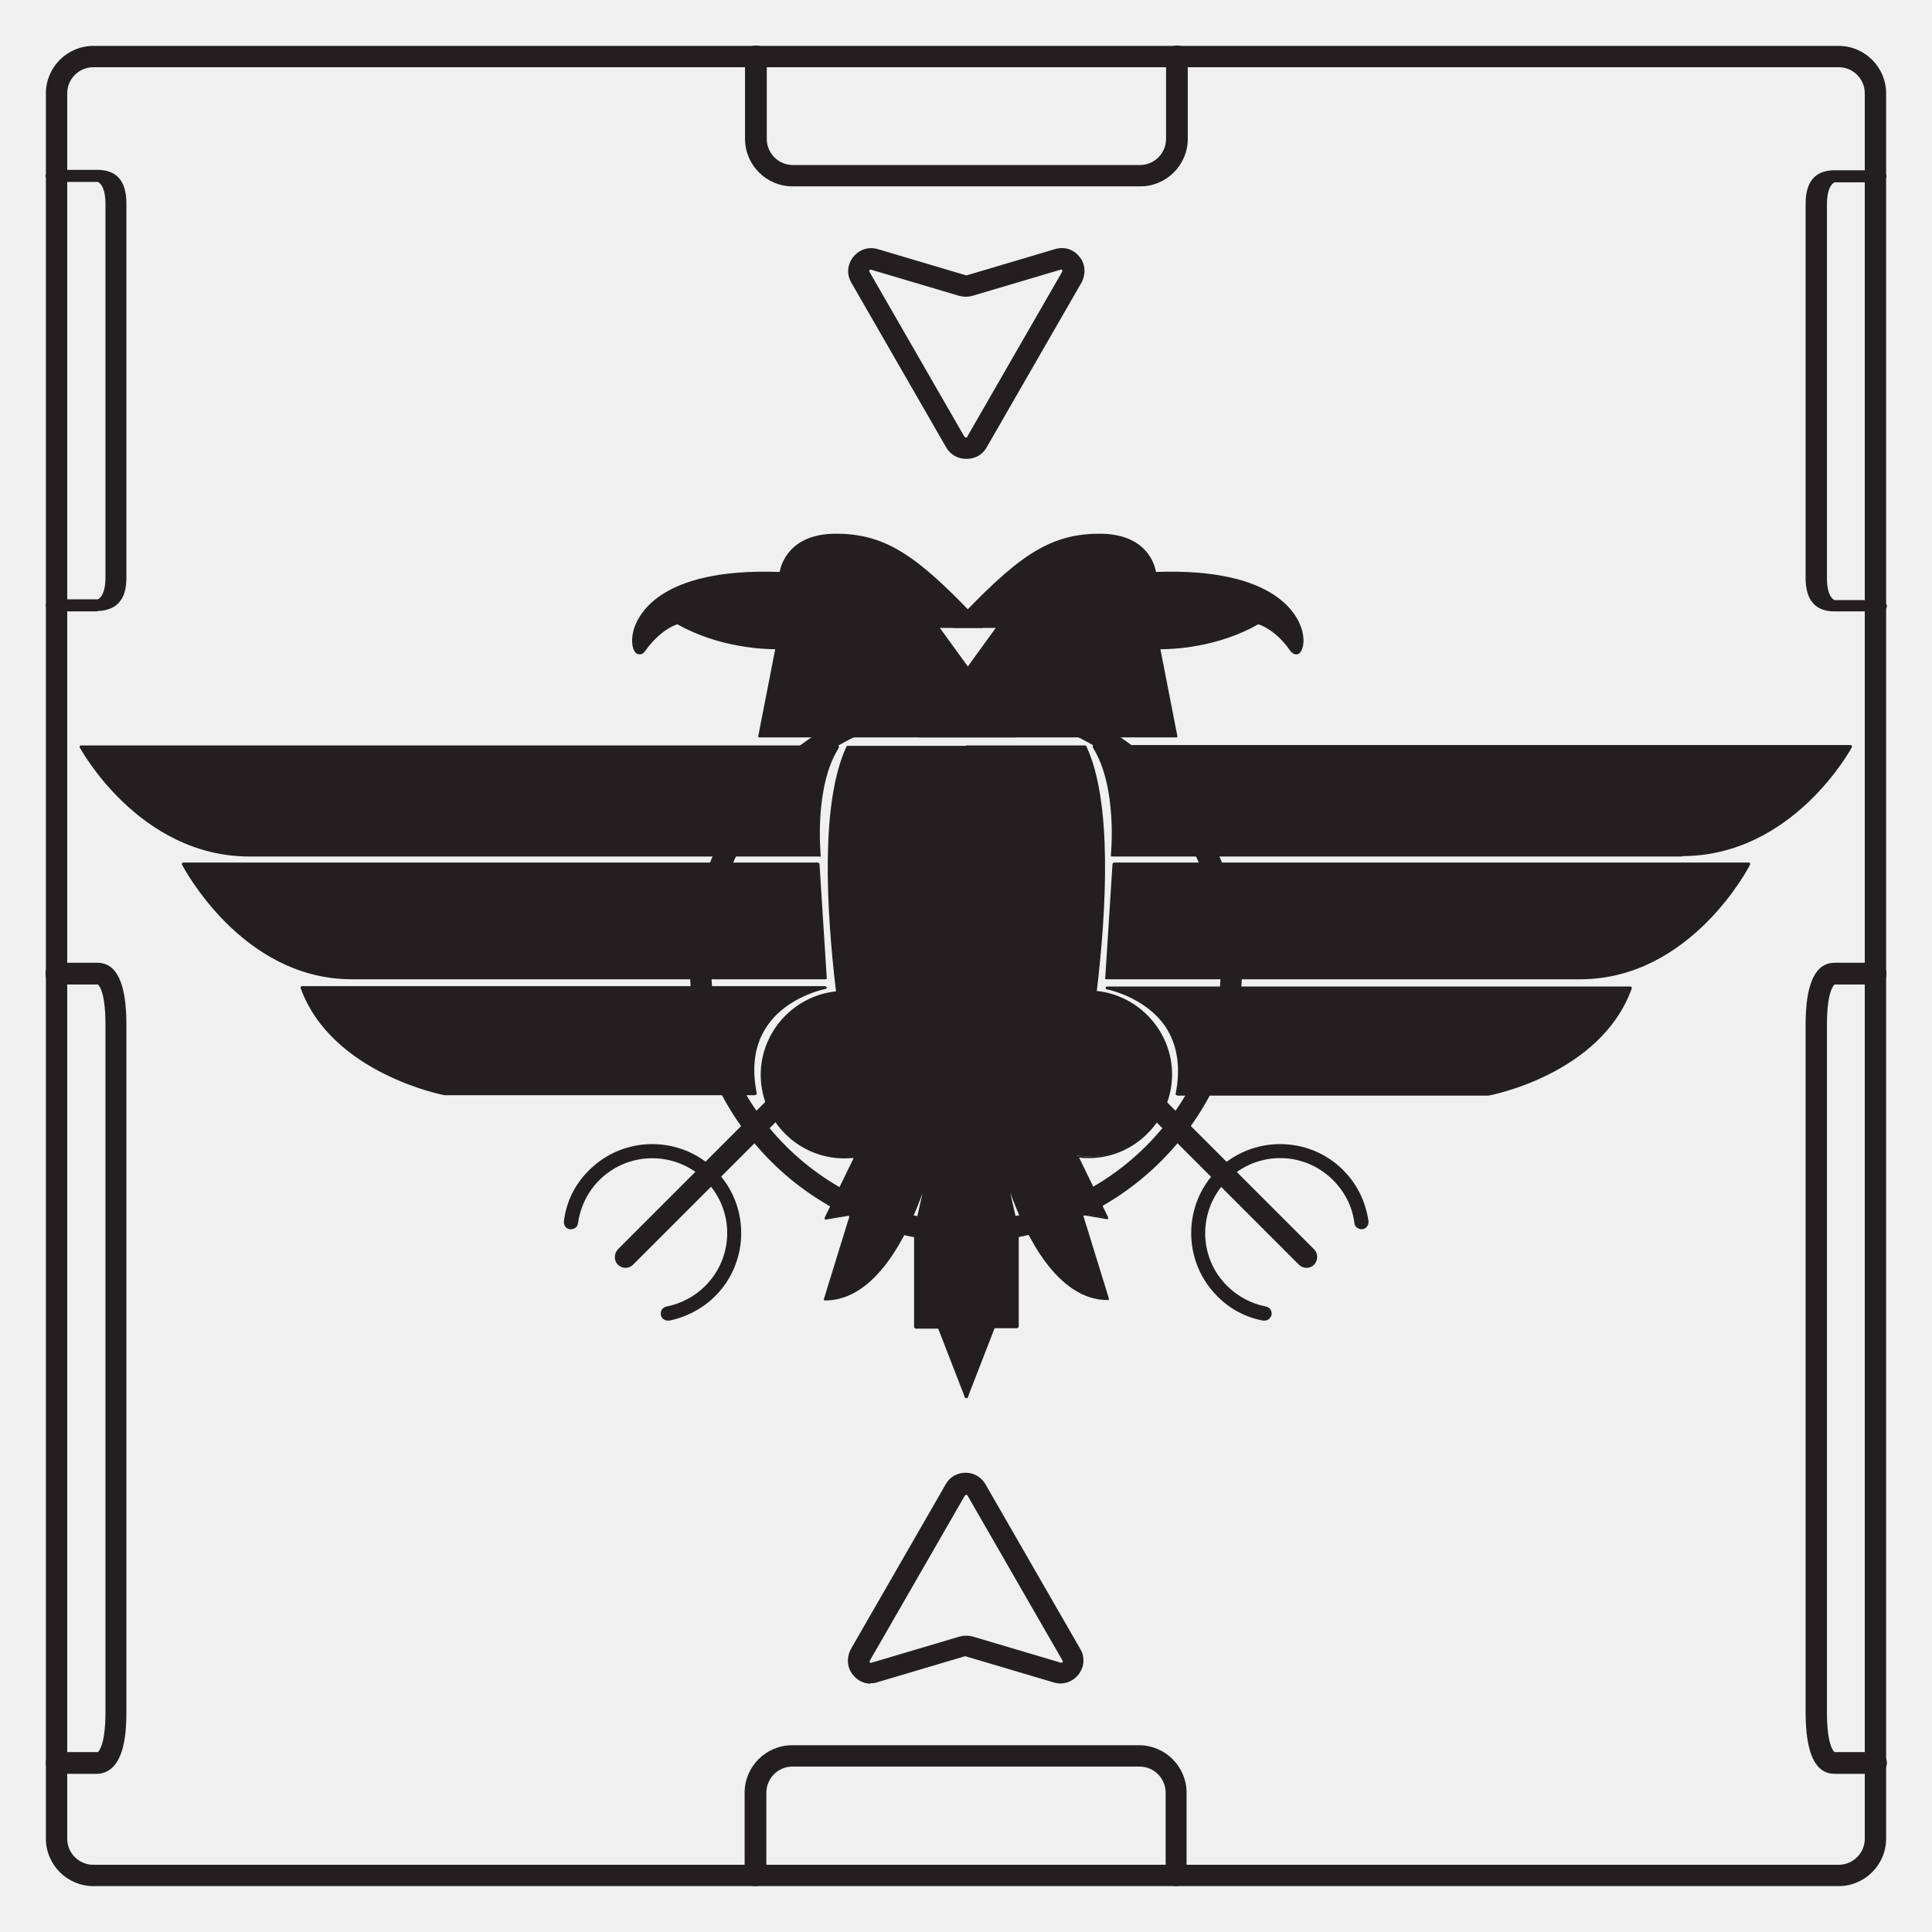
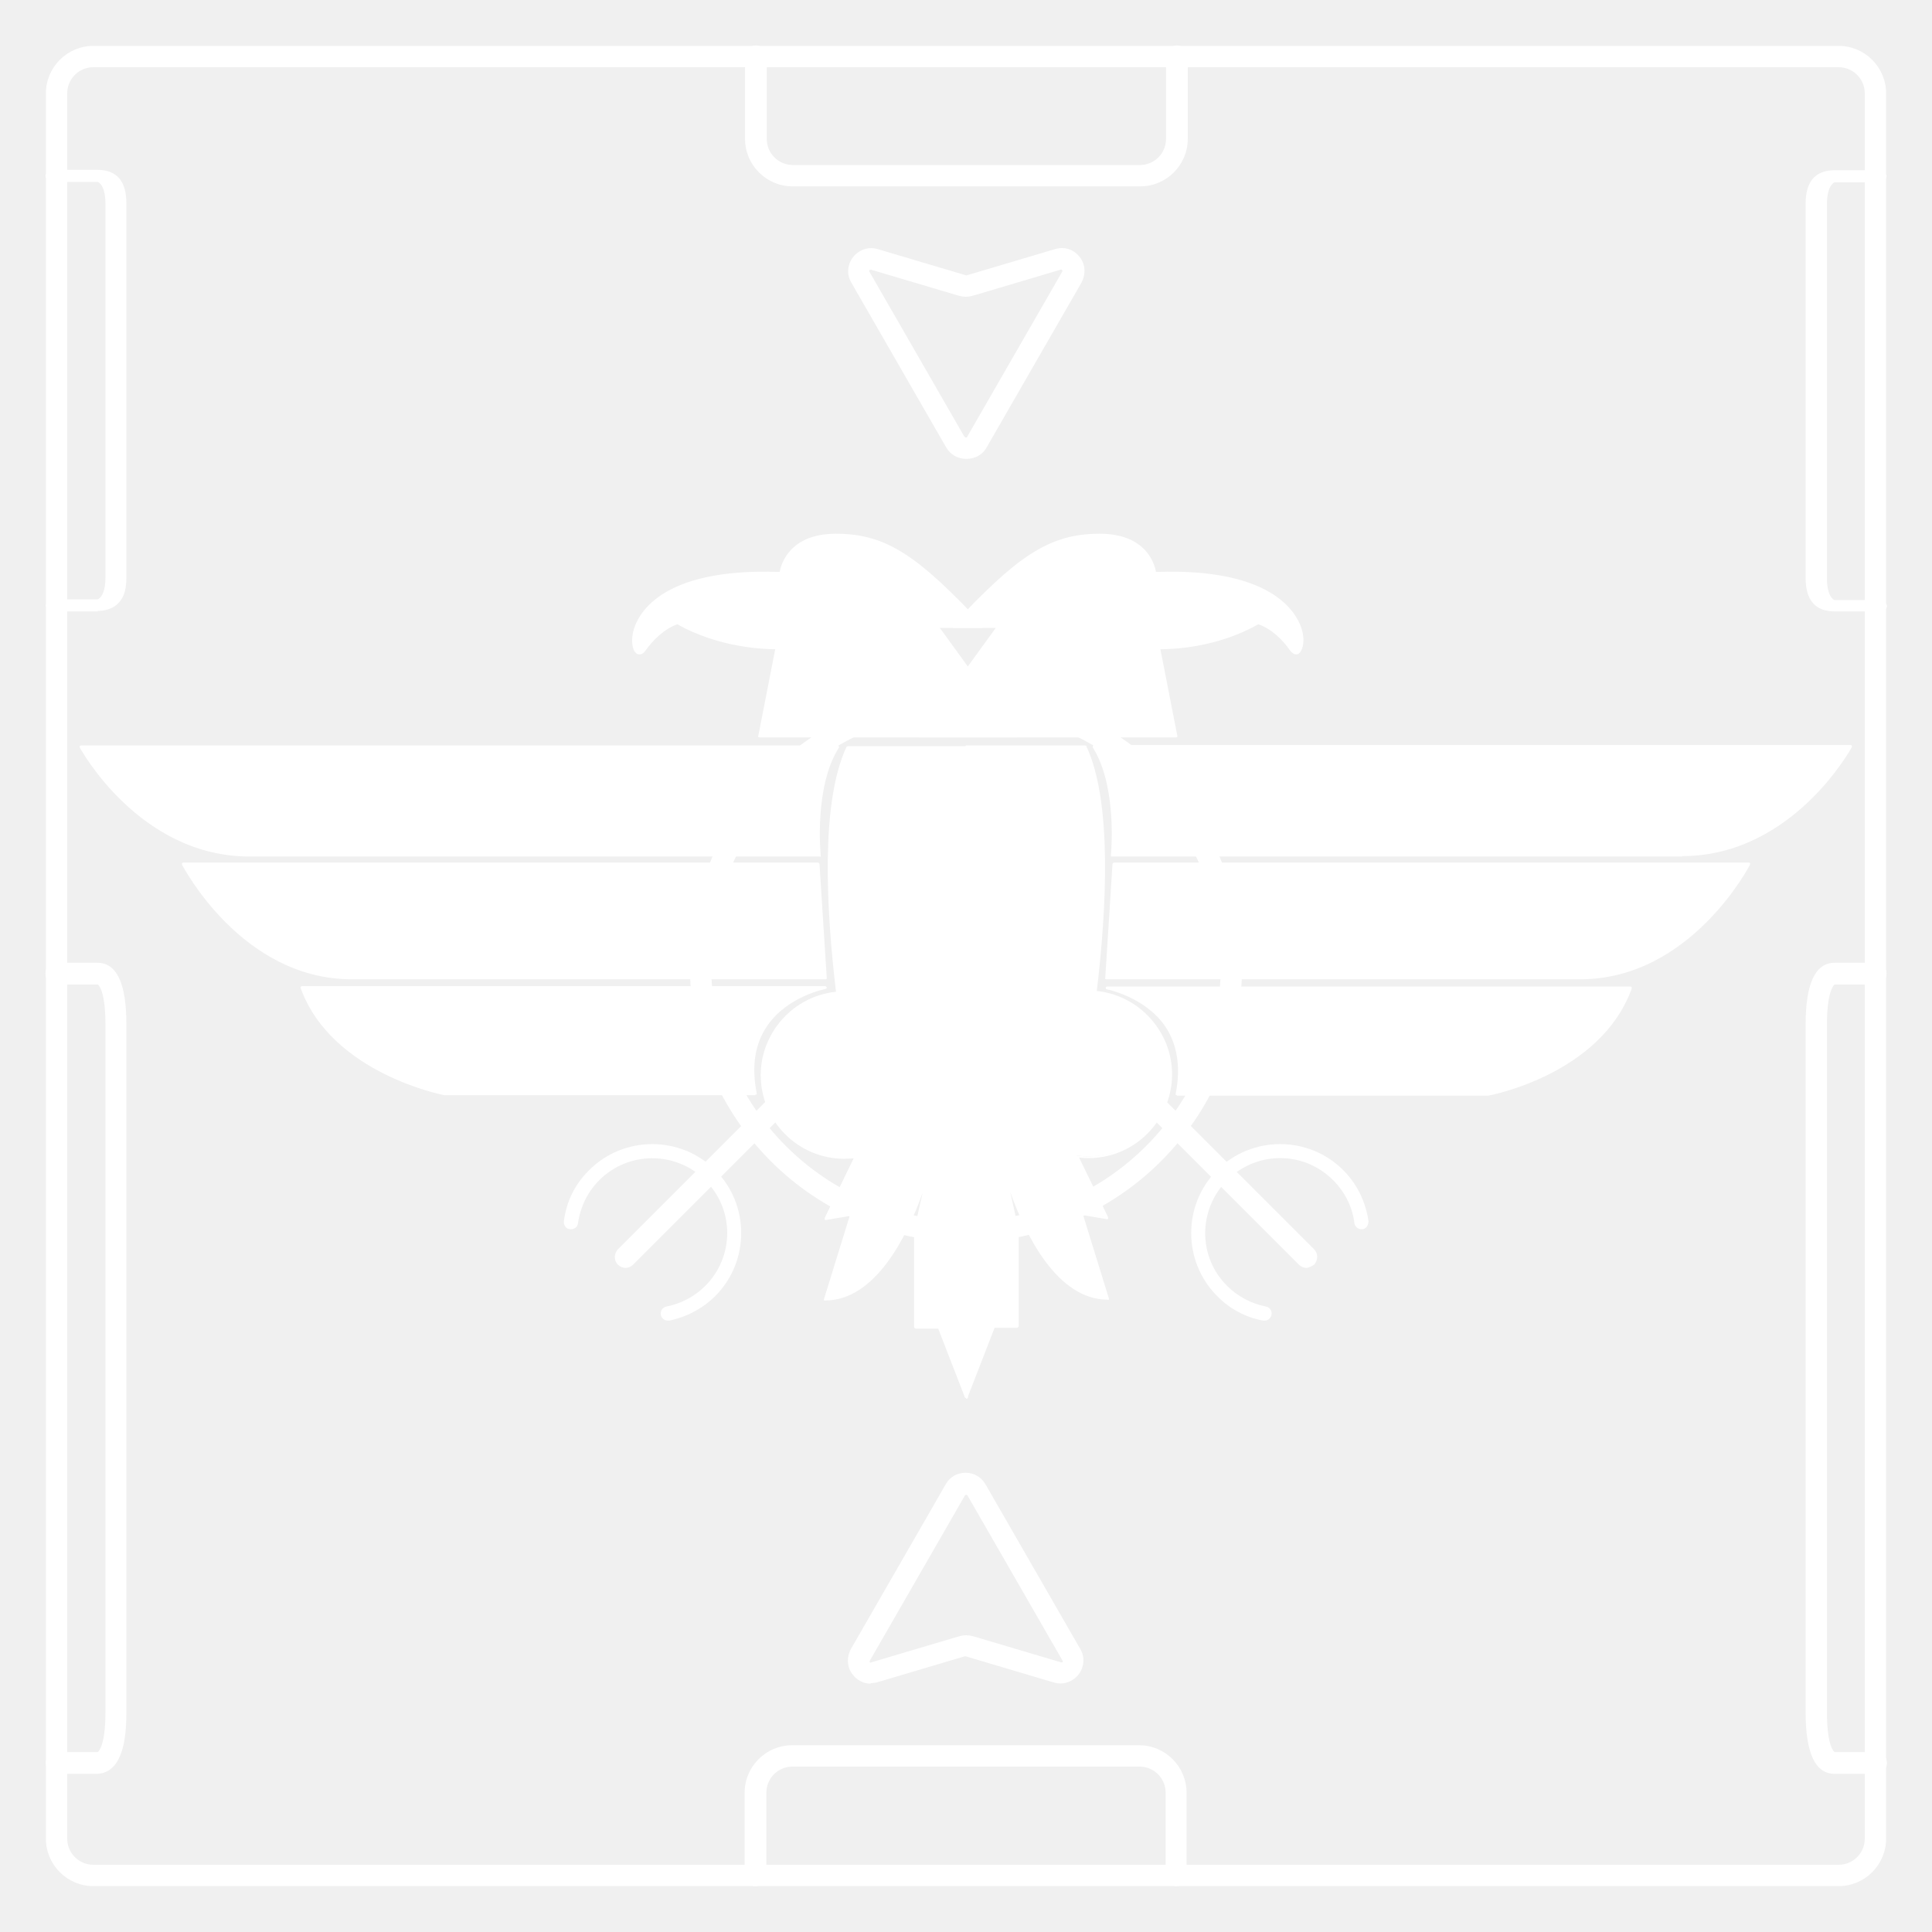
- <svg xmlns="http://www.w3.org/2000/svg" id="Layer_1" data-name="Layer 1" viewBox="0 0 48 48">
+ <svg xmlns="http://www.w3.org/2000/svg" id="Layer_1" version="1.1" viewBox="0 0 48 48">
  <defs>
    <style>
-       .cls-1 {
-         fill: #231f20;
+       .st0 {
+         fill: #fff;
      }
    </style>
  </defs>
  <g>
    <g>
-       <path class="cls-1" d="M29.24,27.18h7.72s2.76-.5,3.54-2.64h-13s2.19.4,1.74,2.64Z" />
-       <path class="cls-1" d="M29.24,27.21s-.02,0-.03-.01c0,0,0-.02,0-.03.13-.66.04-1.22-.26-1.67-.51-.74-1.45-.92-1.45-.92-.02,0-.03-.02-.03-.04s.02-.03.04-.03h13s.02,0,.03.02c0,0,0,.02,0,.03-.77,2.14-3.54,2.66-3.56,2.66h-7.73ZM29.29,27.14h7.68s2.71-.51,3.49-2.57h-12.69c.33.11.89.36,1.24.88.31.46.4,1.02.28,1.69Z" />
+       <path class="st0" d="M29.24,27.18h7.72s2.76-.5,3.54-2.64h-13s2.19.4,1.74,2.64Z" />
+       <path class="st0" d="M29.24,27.21s-.02,0-.03-.01v-.03c.13-.66.04-1.22-.26-1.67-.51-.74-1.45-.92-1.45-.92-.02,0-.03-.02-.03-.04s.02-.03.04-.03h13s.02,0,.03.02v.03c-.77,2.14-3.54,2.66-3.56,2.66h-7.74ZM29.29,27.14h7.68s2.71-.51,3.49-2.57h-12.69c.33.11.89.36,1.24.88.31.46.4,1.02.28,1.69Z" />
    </g>
    <g>
-       <path class="cls-1" d="M29.22,18.28l-.42-2.19s1.3.05,2.47-.62c0,0,.42.1.82.67s.97-2.07-3.39-1.89c0,0-.07-.95-1.37-.95s-2.07.6-3.64,2.27h1.12l-1.97,2.71h6.38Z" />
-       <path class="cls-1" d="M29.22,18.32h-6.38s-.03,0-.03-.02c0-.01,0-.03,0-.04l1.93-2.66h-1.05s-.03,0-.03-.02,0-.03,0-.04c1.58-1.68,2.37-2.28,3.66-2.28,1.17,0,1.37.77,1.4.95,3.02-.11,3.55,1.11,3.64,1.49.06.26.01.49-.11.55-.03.01-.11.03-.2-.09-.35-.5-.72-.63-.79-.65-1.03.59-2.16.62-2.42.62,0,0,0,0-.01,0l.42,2.15s0,.02,0,.03-.02.01-.03.01ZM22.91,18.25h6.26l-.42-2.15s0-.02,0-.03c0,0,.02-.01.03-.01.01,0,1.3.04,2.45-.62,0,0,.02,0,.03,0,.02,0,.44.11.84.69.02.03.07.08.11.06.07-.03.13-.21.07-.47-.18-.75-1.21-1.53-3.6-1.43,0,0,0,0,0,0-.02,0-.03-.01-.04-.03,0-.04-.09-.91-1.33-.91s-2,.55-3.55,2.2h1.04s.03,0,.03.02c0,.01,0,.03,0,.04l-1.93,2.66Z" />
+       <path class="st0" d="M29.22,18.28l-.42-2.19s1.3.05,2.47-.62c0,0,.42.1.82.67.4.57.97-2.07-3.39-1.89,0,0-.07-.95-1.37-.95s-2.07.6-3.64,2.27h1.12l-1.97,2.71s6.38,0,6.38,0Z" />
+       <path class="st0" d="M29.22,18.32h-6.38s-.03,0-.03-.02v-.04l1.93-2.66h-1.05s-.03,0-.03-.02v-.04c1.58-1.68,2.37-2.28,3.66-2.28,1.17,0,1.37.77,1.4.95,3.02-.11,3.55,1.11,3.64,1.49.06.26,0,.49-.11.55-.03.01-.11.03-.2-.09-.35-.5-.72-.63-.79-.65-1.03.59-2.16.62-2.42.62h-.01l.42,2.15v.03s-.02.01-.03.01ZM22.91,18.25h6.26l-.42-2.15v-.03s.02-.01.03-.01,1.3.04,2.45-.62h.03s.44.11.84.69c.02.03.07.08.11.06.07-.03.13-.21.07-.47-.18-.75-1.21-1.53-3.6-1.43h0s-.03-.01-.04-.03c0-.04-.09-.91-1.33-.91s-2,.55-3.55,2.2h1.04s.03,0,.03.02v.04l-1.93,2.66v-.02Z" />
    </g>
    <g>
-       <path class="cls-1" d="M18.88,18.28l.42-2.19s-1.3.05-2.47-.62c0,0-.42.1-.82.67s-.97-2.07,3.39-1.89c0,0,.07-.95,1.37-.95s2.07.6,3.64,2.27h-1.12s1.97,2.71,1.97,2.71h-6.38Z" />
-       <path class="cls-1" d="M25.25,18.32h-6.38s-.02,0-.03-.01,0-.02,0-.03l.42-2.15c-.24,0-1.39-.03-2.43-.62-.07.02-.44.16-.79.65-.08.12-.16.1-.2.09-.12-.05-.17-.29-.11-.55.09-.38.61-1.6,3.64-1.49.03-.17.23-.95,1.4-.95,1.29,0,2.08.6,3.66,2.28,0,.01.01.03,0,.04s-.02.02-.03.02h-1.05l1.93,2.66s0,.02,0,.04c0,.01-.02.02-.03.02ZM18.92,18.25h6.26l-1.93-2.66s0-.02,0-.04c0-.01.02-.02.03-.02h1.04c-1.55-1.65-2.3-2.2-3.55-2.2s-1.33.9-1.33.91c0,.02-.02.03-.04.03-2.38-.09-3.42.68-3.6,1.43-.06.26,0,.44.07.47.04.02.09-.03.11-.06.4-.58.82-.68.84-.69,0,0,.02,0,.03,0,1.15.66,2.43.62,2.45.62.01,0,.02,0,.03.01,0,0,0,.02,0,.03l-.42,2.15Z" />
+       <path class="st0" d="M18.88,18.28l.42-2.19s-1.3.05-2.47-.62c0,0-.42.1-.82.67-.4.57-.97-2.07,3.39-1.89,0,0,.07-.95,1.37-.95s2.07.6,3.64,2.27h-1.12l1.97,2.71s-6.38,0-6.38,0Z" />
+       <path class="st0" d="M25.25,18.32h-6.38s-.02,0-.03-.01,0-.02,0-.03l.42-2.15c-.24,0-1.39-.03-2.43-.62-.07.02-.44.16-.79.65-.08.12-.16.1-.2.09-.12-.05-.17-.29-.11-.55.09-.38.61-1.6,3.64-1.49.03-.17.23-.95,1.4-.95,1.29,0,2.08.6,3.66,2.28,0,.01.01.03,0,.04s-.02.02-.03.02h-1.05l1.93,2.66v.04s-.02.02-.03.02ZM18.92,18.25h6.26l-1.93-2.66v-.04s.02-.02.03-.02h1.04c-1.55-1.65-2.3-2.2-3.55-2.2s-1.33.9-1.33.91c0,.02-.02.03-.04.03-2.38-.09-3.42.68-3.6,1.43-.06.26,0,.44.07.47.04.02.09-.03.11-.06.4-.58.82-.68.84-.69h.03c1.15.66,2.43.62,2.45.62.01,0,.02,0,.03.01v.03l-.42,2.15v.02Z" />
    </g>
    <g>
-       <path class="cls-1" d="M27.18,18.56h18.8s-1.42,2.69-4.18,2.69h-14.17s.18-1.7-.45-2.69Z" />
-       <path class="cls-1" d="M41.8,21.28h-14.17s-.02,0-.03-.01c0,0,0-.02,0-.03,0-.02.17-1.69-.45-2.67,0-.01,0-.02,0-.04s.02-.02.03-.02h18.8s.02,0,.03.02c0,.01,0,.02,0,.03-.01.03-1.46,2.71-4.22,2.71ZM27.67,21.21h14.13c2.5,0,3.91-2.25,4.12-2.62h-18.68c.54.91.45,2.36.43,2.62Z" />
+       <path class="st0" d="M27.18,18.56h18.8s-1.42,2.69-4.18,2.69h-14.17s.18-1.7-.45-2.69Z" />
+       <path class="st0" d="M41.8,21.28h-14.17s-.02,0-.03-.01v-.03s.17-1.69-.45-2.67v-.04s.02-.02.03-.02h18.8s.02,0,.03.02v.03s-1.46,2.71-4.22,2.71h.01ZM27.67,21.21h14.13c2.5,0,3.91-2.25,4.12-2.62h-18.68c.54.91.45,2.36.43,2.62Z" />
    </g>
    <g>
-       <path class="cls-1" d="M27.67,21.46h15.77s-1.42,2.83-4.18,2.83h-11.77l.18-2.83Z" />
-       <path class="cls-1" d="M39.26,24.33h-11.77s-.02,0-.03-.01c0,0-.01-.02,0-.03l.18-2.83s.02-.03.04-.03h15.77s.02,0,.03.02c0,.01,0,.02,0,.03-.01.03-1.46,2.85-4.22,2.85ZM27.53,24.26h11.73c2.51,0,3.92-2.38,4.13-2.76h-15.68l-.18,2.76Z" />
+       <path class="st0" d="M27.67,21.46h15.77s-1.42,2.83-4.18,2.83h-11.77s.18-2.83.18-2.83Z" />
+       <path class="st0" d="M39.26,24.33h-11.77s-.02,0-.03-.01c0,0-.01-.02,0-.03l.18-2.83s.02-.03.04-.03h15.77s.02,0,.03.02v.03s-1.46,2.85-4.22,2.85ZM27.53,24.26h11.73c2.51,0,3.92-2.38,4.13-2.76h-15.68s-.18,2.76-.18,2.76Z" />
    </g>
    <g>
-       <path class="cls-1" d="M29.08,26.69c0-1.07-.82-1.95-1.87-2.04.26-2.17.38-4.74-.25-6.09h-2.95v16.14l.67-1.72h.58v-2.39l-.39-1.79s.83,3.47,2.64,3.47l-.66-2.13.65.11-.75-1.54c.09.01.19.02.29.02,1.13,0,2.05-.92,2.05-2.05Z" />
-       <path class="cls-1" d="M24,34.73s0,0,0,0c-.02,0-.03-.02-.03-.03v-16.14s.02-.04.04-.04h2.95s.03,0,.03.02c.65,1.38.5,4.06.26,6.08,1.05.11,1.87,1.01,1.87,2.07,0,1.22-1.06,2.21-2.31,2.07l.72,1.48s0,.03,0,.04c0,.01-.02.02-.03.01l-.59-.1.64,2.07s0,.02,0,.03c0,0-.02.01-.03.01-1.26,0-2.05-1.63-2.42-2.67l.21.94s0,0,0,0v2.39s-.02.04-.04.04h-.56l-.66,1.7s-.02.02-.03.02ZM24.04,18.59v15.92l.6-1.54s.02-.02.03-.02h.55v-2.35l-.39-1.79s0-.04.03-.04c.02,0,.04,0,.04.03,0,.03.83,3.39,2.56,3.45l-.65-2.08s0-.02,0-.03c0,0,.02-.01.03-.01l.58.1-.72-1.47s0-.03,0-.04c0-.01.02-.02.03-.01.1.01.19.02.29.02,1.11,0,2.01-.9,2.01-2.01,0-1.04-.81-1.92-1.84-2,0,0-.02,0-.02-.01s0-.02,0-.03c.24-2,.4-4.67-.24-6.05h-2.89Z" />
+       <path class="st0" d="M29.08,26.69c0-1.07-.82-1.95-1.87-2.04.26-2.17.38-4.74-.25-6.09h-2.95v16.14l.67-1.72h.58v-2.39l-.39-1.79s.83,3.47,2.64,3.47l-.66-2.13.65.11-.75-1.54c.09.01.19.02.29.02,1.13,0,2.05-.92,2.05-2.05h0Z" />
+       <path class="st0" d="M24,34.73h0s-.03-.02-.03-.03v-16.14s.02-.04.04-.04h2.95s.03,0,.03.02c.65,1.38.5,4.06.26,6.08,1.05.11,1.87,1.01,1.87,2.07,0,1.22-1.06,2.21-2.31,2.07l.72,1.48v.04s-.02.02-.03.01l-.59-.1.64,2.07v.03s-.02,0-.03,0c-1.26,0-2.05-1.63-2.42-2.67l.21.94h0v2.39s-.02.04-.04.04h-.56l-.66,1.7s-.02.02-.03.02h-.02ZM24.04,18.59v15.92l.6-1.54s.02-.02.03-.02h.55v-2.35l-.39-1.79s0-.04.03-.04c.02,0,.04,0,.04.03s.83,3.39,2.56,3.45l-.65-2.08v-.03s.02-.01.03-.01l.58.1-.72-1.47v-.04s.02-.02.03-.01c.1.01.19.02.29.02,1.11,0,2.01-.9,2.01-2.01,0-1.04-.81-1.92-1.84-2,0,0-.02,0-.02-.01v-.03c.24-2,.4-4.67-.24-6.05h-2.89v-.04Z" />
    </g>
-     <path class="cls-1" d="M31.41,32.81s-.02,0-.03,0c-.43-.08-.83-.29-1.14-.61-.86-.86-.86-2.27,0-3.13.86-.86,2.27-.86,3.13,0,.35.35.56.79.63,1.27.01.1-.06.19-.15.2-.1.01-.19-.06-.2-.15-.05-.41-.24-.78-.53-1.07-.73-.73-1.9-.73-2.63,0-.73.73-.73,1.91,0,2.63.26.26.6.44.96.51.1.02.16.11.14.21-.02.08-.09.14-.17.14Z" />
+     <path class="st0" d="M31.41,32.81h-.03c-.43-.08-.83-.29-1.14-.61-.86-.86-.86-2.27,0-3.13s2.27-.86,3.13,0c.35.35.56.79.63,1.27,0,.1-.06.19-.15.2-.1.01-.19-.06-.2-.15-.05-.41-.24-.78-.53-1.07-.73-.73-1.9-.73-2.63,0-.73.73-.73,1.91,0,2.63.26.26.6.44.96.51.1.02.16.11.14.21-.02.08-.09.14-.17.14h0Z" />
    <g>
-       <rect class="cls-1" x="30.24" y="26.2" width=".46" height="6.08" rx=".23" ry=".23" transform="translate(-11.75 30.11) rotate(-45)" />
-       <path class="cls-1" d="M32.46,31.5c-.07,0-.14-.03-.19-.08l-3.97-3.97c-.1-.1-.1-.27,0-.38.1-.1.28-.1.38,0l3.97,3.97c.1.1.1.27,0,.38h0c-.05.05-.12.08-.19.08ZM28.48,27.06c-.05,0-.1.02-.14.06-.08.08-.08.2,0,.28l3.97,3.97c.08.08.2.08.28,0h0c.08-.08.08-.2,0-.28l-3.97-3.97s-.09-.06-.14-.06ZM32.62,31.4h0,0Z" />
+       <path class="st0" d="M28.32,27.09h0c.09-.09.24-.09.33,0l3.97,3.97c.09.09.09.24,0,.33h0c-.09.09-.24.09-.33,0l-3.97-3.97c-.09-.09-.09-.24,0-.33Z" />
+       <path class="st0" d="M32.46,31.5c-.07,0-.14-.03-.19-.08l-3.97-3.97c-.1-.1-.1-.27,0-.38.1-.1.28-.1.38,0l3.97,3.97c.1.1.1.27,0,.38h0s-.12.08-.19.08ZM28.48,27.06s-.1.02-.14.06c-.08.08-.08.2,0,.28l3.97,3.97c.08.08.2.08.28,0h0c.08-.08.08-.2,0-.28l-3.97-3.97s-.09-.06-.14-.06ZM32.62,31.4h0Z" />
    </g>
    <g>
-       <path class="cls-1" d="M18.76,27.18h-7.72s-2.76-.5-3.54-2.64h13s-2.19.4-1.74,2.64Z" />
-       <path class="cls-1" d="M18.76,27.21h-7.72s-2.8-.53-3.57-2.66c0-.01,0-.02,0-.03,0,0,.02-.02.03-.02h13s.03.01.04.03-.01.03-.03.04c0,0-.95.18-1.45.92-.31.45-.39,1.01-.26,1.67,0,.01,0,.02,0,.03,0,0-.02.01-.03.01ZM7.55,24.57c.78,2.06,3.47,2.57,3.49,2.57h7.67c-.12-.66-.03-1.23.28-1.69.36-.52.92-.78,1.24-.88H7.55Z" />
+       <path class="st0" d="M18.76,27.18h-7.72s-2.76-.5-3.54-2.64h13s-2.19.4-1.74,2.64Z" />
+       <path class="st0" d="M18.76,27.21h-7.72s-2.8-.53-3.57-2.66v-.03s.02-.02.03-.02h13s.03.01.04.03-.01.03-.03.04c0,0-.95.18-1.45.92-.31.45-.39,1.01-.26,1.67v.03s-.02.01-.03.01h-.01ZM7.55,24.57c.78,2.06,3.47,2.57,3.49,2.57h7.67c-.12-.66-.03-1.23.28-1.69.36-.52.92-.78,1.24-.88H7.55Z" />
    </g>
    <g>
-       <path class="cls-1" d="M20.82,18.56H2.02s1.42,2.69,4.18,2.69h14.17s-.18-1.7.45-2.69Z" />
-       <path class="cls-1" d="M20.37,21.28H6.2c-2.75,0-4.2-2.68-4.22-2.71,0-.01,0-.02,0-.03,0-.01.02-.02.03-.02h18.8s.02,0,.03.02,0,.03,0,.04c-.62.97-.45,2.65-.45,2.67,0,0,0,.02,0,.03,0,0-.02.01-.03.01ZM2.08,18.59c.22.37,1.63,2.62,4.12,2.62h14.13c-.02-.26-.11-1.71.43-2.62H2.08Z" />
+       <path class="st0" d="M20.82,18.56H2.02s1.42,2.69,4.18,2.69h14.17s-.18-1.7.45-2.69Z" />
+       <path class="st0" d="M20.37,21.28H6.2c-2.75,0-4.2-2.68-4.22-2.71v-.03s.02-.02.03-.02h18.8s.02,0,.03.02,0,.03,0,.04c-.62.97-.45,2.65-.45,2.67v.03s-.02.01-.03.01h.01ZM2.08,18.59c.22.37,1.63,2.62,4.12,2.62h14.13c-.02-.26-.11-1.71.43-2.62H2.08Z" />
    </g>
    <g>
-       <path class="cls-1" d="M20.33,21.46H4.56s1.42,2.83,4.18,2.83h11.77s-.18-2.83-.18-2.83Z" />
-       <path class="cls-1" d="M20.51,24.33h-11.77c-2.75,0-4.2-2.82-4.22-2.85,0-.01,0-.02,0-.03,0-.01.02-.02.03-.02h15.77s.03.01.04.03l.18,2.83s0,.02,0,.03c0,0-.02.01-.03.01ZM4.62,21.49c.21.38,1.62,2.76,4.13,2.76h11.73l-.18-2.76H4.62Z" />
+       <path class="st0" d="M20.33,21.46H4.56s1.42,2.83,4.18,2.83h11.77l-.18-2.83Z" />
+       <path class="st0" d="M20.51,24.33h-11.77c-2.75,0-4.2-2.82-4.22-2.85v-.03s.02-.02.03-.02h15.77s.03.01.04.03l.18,2.83v.03s-.02.01-.03.01ZM4.62,21.49c.21.38,1.62,2.76,4.13,2.76h11.73l-.18-2.76H4.62Z" />
    </g>
    <g>
-       <path class="cls-1" d="M18.92,26.69c0-1.07.82-1.95,1.87-2.04-.26-2.17-.38-4.74.25-6.09h2.95v16.14s-.67-1.72-.67-1.72h-.58v-2.39s.39-1.79.39-1.79c0,0-.83,3.47-2.64,3.47l.66-2.13-.65.11.75-1.54c-.09.01-.19.02-.29.02-1.13,0-2.05-.92-2.05-2.05Z" />
-       <path class="cls-1" d="M24,34.73s-.03,0-.03-.02l-.66-1.7h-.56s-.04-.02-.04-.04v-2.39s0,0,0,0l.21-.94c-.37,1.04-1.16,2.67-2.42,2.67-.01,0-.02,0-.03-.01,0,0,0-.02,0-.03l.64-2.07-.59.1s-.03,0-.03-.01c0-.01,0-.02,0-.04l.72-1.48c-.08,0-.15.01-.23.01-1.15,0-2.08-.93-2.08-2.08,0-1.06.82-1.96,1.87-2.07-.24-2.02-.39-4.69.26-6.08,0-.01.02-.02.03-.02h2.95s.04.02.04.04v16.14s-.01.03-.03.03c0,0,0,0,0,0ZM22.78,32.94h.55s.03,0,.03.02l.6,1.54v-15.92h-2.89c-.64,1.38-.48,4.05-.24,6.05,0,0,0,.02,0,.03s-.01.01-.02.01c-1.03.09-1.84.97-1.84,2,0,1.11.9,2.01,2.01,2.01.09,0,.19,0,.29-.02.01,0,.03,0,.03.01,0,.01,0,.02,0,.04l-.72,1.47.58-.1s.02,0,.03.01c0,0,.01.02,0,.03l-.65,2.08c1.72-.06,2.55-3.41,2.56-3.45,0-.02.02-.03.04-.03.02,0,.03.02.03.04l-.39,1.79v2.35Z" />
+       <path class="st0" d="M18.92,26.69c0-1.07.82-1.95,1.87-2.04-.26-2.17-.38-4.74.25-6.09h2.95v16.14l-.67-1.72h-.58v-2.39l.39-1.79s-.83,3.47-2.64,3.47l.66-2.13-.65.11.75-1.54c-.09.01-.19.02-.29.02-1.13,0-2.05-.92-2.05-2.05h0Z" />
+       <path class="st0" d="M24,34.73s-.03,0-.03-.02l-.66-1.7h-.56s-.04-.02-.04-.04v-2.39h0l.21-.94c-.37,1.04-1.16,2.67-2.42,2.67-.01,0-.02,0-.03,0v-.03l.64-2.07-.59.1s-.03,0-.03-.01v-.04l.72-1.48c-.08,0-.15.01-.23.01-1.15,0-2.08-.93-2.08-2.08,0-1.06.82-1.96,1.87-2.07-.24-2.02-.39-4.69.26-6.08,0-.01.02-.02.03-.02h2.95s.04.02.04.04v16.14s-.01.03-.03.03h-.02ZM22.78,32.94h.55s.03,0,.03.02l.6,1.54v-15.92h-2.89c-.64,1.38-.48,4.05-.24,6.05v.03s-.01.01-.02.01c-1.03.09-1.84.97-1.84,2,0,1.11.9,2.01,2.01,2.01.09,0,.19,0,.29-.02.01,0,.03,0,.03.01v.04l-.72,1.47.58-.1s.02,0,.03.01c0,0,.01.02,0,.03l-.65,2.08c1.72-.06,2.55-3.41,2.56-3.45,0-.02.02-.03.04-.03s.03.02.03.04l-.39,1.79v2.39Z" />
    </g>
-     <path class="cls-1" d="M16.59,32.81c-.08,0-.16-.06-.17-.14-.02-.1.04-.19.14-.21.36-.07.7-.25.96-.51.73-.73.73-1.9,0-2.63-.73-.73-1.91-.72-2.63,0-.29.29-.47.66-.53,1.07-.01.1-.1.16-.2.15-.1-.01-.16-.1-.15-.2.06-.49.28-.93.63-1.27.86-.86,2.27-.86,3.13,0s.86,2.27,0,3.13c-.31.31-.71.52-1.14.61-.01,0-.02,0-.03,0Z" />
+     <path class="st0" d="M16.59,32.81c-.08,0-.16-.06-.17-.14-.02-.1.04-.19.14-.21.36-.07.7-.25.96-.51.73-.73.73-1.9,0-2.63s-1.91-.72-2.63,0c-.29.29-.47.66-.53,1.07-.01.1-.1.16-.2.15-.1-.01-.16-.1-.15-.2.06-.49.28-.93.63-1.27.86-.86,2.27-.86,3.13,0s.86,2.27,0,3.13c-.31.31-.71.52-1.14.61h-.04Z" />
    <g>
-       <rect class="cls-1" x="17.3" y="26.2" width=".46" height="6.08" rx=".23" ry=".23" transform="translate(9.25 62.32) rotate(-135)" />
-       <path class="cls-1" d="M15.54,31.5c-.07,0-.14-.03-.19-.08h0c-.1-.1-.1-.27,0-.38l3.97-3.97c.1-.1.28-.1.38,0,.1.1.1.27,0,.38l-3.97,3.97c-.05.05-.12.08-.19.08ZM15.41,31.37c.08.08.2.08.28,0l3.97-3.97c.08-.08.08-.2,0-.28-.07-.07-.2-.07-.28,0l-3.97,3.97c-.08.08-.08.2,0,.28h0Z" />
+       <path class="st0" d="M15.38,31.4h0c-.09-.09-.09-.24,0-.33l3.97-3.97c.09-.09.24-.09.33,0h0c.09.09.09.24,0,.33l-3.97,3.97c-.09.09-.24.09-.33,0Z" />
+       <path class="st0" d="M15.54,31.5c-.07,0-.14-.03-.19-.08h0c-.1-.1-.1-.27,0-.38l3.97-3.97c.1-.1.28-.1.38,0,.1.1.1.27,0,.38l-3.97,3.97c-.05.05-.12.08-.19.08ZM15.41,31.37c.08.08.2.08.28,0l3.97-3.97c.08-.08.08-.2,0-.28-.07-.07-.2-.07-.28,0l-3.97,3.97c-.08.08-.08.2,0,.28h0Z" />
    </g>
  </g>
-   <path class="cls-1" d="M45.68,46.86H2.32c-.65,0-1.18-.53-1.18-1.18V2.32c0-.65.53-1.18,1.18-1.18h43.36c.65,0,1.18.53,1.18,1.18v43.36c0,.65-.53,1.18-1.18,1.18ZM2.32,1.67c-.36,0-.65.29-.65.65v43.36c0,.36.29.65.65.65h43.36c.36,0,.65-.29.65-.65V2.32c0-.36-.29-.65-.65-.65H2.32Z" />
+   <path class="st0" d="M45.68,46.86H2.32c-.65,0-1.18-.53-1.18-1.18V2.32c0-.65.53-1.18,1.18-1.18h43.36c.65,0,1.18.53,1.18,1.18v43.36c0,.65-.53,1.18-1.18,1.18ZM2.32,1.67c-.36,0-.65.29-.65.65v43.36c0,.36.29.65.65.65h43.36c.36,0,.65-.29.65-.65V2.32c0-.36-.29-.65-.65-.65H2.32Z" />
  <g>
-     <path class="cls-1" d="M28.31,4.63h-8.62c-.65,0-1.18-.53-1.18-1.18V1.4c0-.15.12-.27.27-.27s.27.12.27.27v2.05c0,.36.29.65.65.65h8.62c.36,0,.65-.29.65-.65V1.4c0-.15.12-.27.27-.27s.27.12.27.27v2.05c0,.65-.53,1.18-1.18,1.18Z" />
-     <path class="cls-1" d="M29.23,46.86c-.15,0-.27-.12-.27-.27v-2.05c0-.36-.29-.65-.65-.65h-8.62c-.36,0-.65.29-.65.65v2.05c0,.15-.12.27-.27.27s-.27-.12-.27-.27v-2.05c0-.65.53-1.18,1.18-1.18h8.62c.65,0,1.18.53,1.18,1.18v2.05c0,.15-.12.27-.27.27Z" />
+     <path class="st0" d="M28.31,4.63h-8.62c-.65,0-1.18-.53-1.18-1.18V1.4c0-.15.12-.27.27-.27s.27.12.27.27v2.05c0,.36.29.65.65.65h8.62c.36,0,.65-.29.65-.65V1.4c0-.15.12-.27.27-.27s.27.12.27.27v2.05c0,.65-.53,1.18-1.18,1.18h-.02Z" />
+     <path class="st0" d="M29.23,46.86c-.15,0-.27-.12-.27-.27v-2.05c0-.36-.29-.65-.65-.65h-8.62c-.36,0-.65.29-.65.65v2.05c0,.15-.12.27-.27.27s-.27-.12-.27-.27v-2.05c0-.65.53-1.18,1.18-1.18h8.62c.65,0,1.18.53,1.18,1.18v2.05c0,.15-.12.27-.27.27h.02Z" />
  </g>
  <g>
-     <path class="cls-1" d="M46.6,44.07h-1.02c-.48,0-.72-.51-.72-1.53v-17.09c0-1.01.24-1.53.72-1.53h1.02c.15,0,.27.12.27.27s-.12.27-.27.27h-1.02s-.19.12-.19.99v17.09c0,.88.19.99.19.99h1.03c.15,0,.27.12.27.27s-.12.27-.27.27Z" />
-     <path class="cls-1" d="M2.43,44.07h-1.02c-.15,0-.27-.12-.27-.27s.12-.27.27-.27h1.02s.19-.12.19-.99v-17.09c0-.88-.19-.99-.19-.99h-1.03c-.15,0-.27-.12-.27-.27s.12-.27.27-.27h1.02c.48,0,.72.51.72,1.53v17.09c0,.48-.05.84-.16,1.09-.16.38-.43.44-.57.44Z" />
+     <path class="st0" d="M46.6,44.07h-1.02c-.48,0-.72-.51-.72-1.53v-17.09c0-1.01.24-1.53.72-1.53h1.02c.15,0,.27.12.27.27s-.12.27-.27.27h-1.02s-.19.12-.19.99v17.09c0,.88.19.99.19.99h1.03c.15,0,.27.12.27.27s-.12.27-.27.27h0Z" />
+     <path class="st0" d="M2.43,44.07h-1.02c-.15,0-.27-.12-.27-.27s.12-.27.27-.27h1.02s.19-.12.19-.99v-17.09c0-.88-.19-.99-.19-.99h-1.03c-.15,0-.27-.12-.27-.27s.12-.27.27-.27h1.02c.48,0,.72.51.72,1.53v17.09c0,.48-.05.84-.16,1.09-.16.38-.43.44-.57.44h.02Z" />
  </g>
  <g>
-     <path class="cls-1" d="M46.6,15.19h-1.02c-.48,0-.72-.28-.72-.83V5.06c0-.55.24-.83.72-.83h1.02c.15,0,.27.07.27.15s-.12.15-.27.15h-1.02s-.19.06-.19.54v9.3c0,.48.19.54.19.54h1.03c.15,0,.27.07.27.15s-.12.15-.27.15Z" />
-     <path class="cls-1" d="M2.43,15.19h-1.02c-.15,0-.27-.07-.27-.15s.12-.15.27-.15h1.02s.19-.06.19-.54V5.06c0-.48-.19-.54-.19-.54h-1.03c-.15,0-.27-.07-.27-.15s.12-.15.27-.15h1.02c.48,0,.72.28.72.83v9.3c0,.26-.05.46-.16.59-.16.21-.43.24-.57.24Z" />
+     <path class="st0" d="M46.6,15.19h-1.02c-.48,0-.72-.28-.72-.83V5.06c0-.55.24-.83.72-.83h1.02c.15,0,.27.07.27.15s-.12.15-.27.15h-1.02s-.19.06-.19.54v9.3c0,.48.19.54.19.54h1.03c.15,0,.27.07.27.15s-.12.15-.27.15v-.02Z" />
+     <path class="st0" d="M2.43,15.19h-1.02c-.15,0-.27-.07-.27-.15s.12-.15.27-.15h1.02s.19-.06.19-.54V5.06c0-.48-.19-.54-.19-.54h-1.03c-.15,0-.27-.07-.27-.15s.12-.15.27-.15h1.02c.48,0,.72.28.72.83v9.3c0,.26-.05.46-.16.59-.16.21-.43.24-.57.24h.02Z" />
  </g>
  <g>
-     <path class="cls-1" d="M21.63,41.83c-.17,0-.33-.08-.44-.22-.15-.18-.16-.43-.05-.64l2.36-4.1c.1-.18.29-.28.49-.28h0c.21,0,.39.11.49.28l2.36,4.1c.12.2.1.45-.05.64-.15.18-.38.26-.61.19l-2.19-.65s-.01,0-.02,0l-2.19.65c-.05.02-.11.02-.16.02ZM24,37.14s-.03.01-.03.02l-2.36,4.1s-.01.02,0,.04c.01.02.03.01.04.01l2.19-.65c.11-.03.22-.03.33,0l2.19.65s.02,0,.04-.01c.01-.02,0-.03,0-.04l-2.36-4.1h0s0-.02-.03-.02h0Z" />
-     <path class="cls-1" d="M24,11.4c-.21,0-.39-.11-.49-.28h0s-2.36-4.1-2.36-4.1c-.12-.2-.1-.45.05-.64.15-.18.38-.26.61-.19l2.19.65s.01,0,.02,0l2.19-.65c.23-.07.46,0,.61.19.15.18.16.43.05.64l-2.36,4.1c-.1.18-.29.28-.49.28h0ZM23.97,10.85s0,.02.03.02.03-.01.03-.02l2.36-4.1s.01-.02,0-.04c-.01-.02-.03-.01-.04-.01l-2.19.65c-.11.03-.22.03-.33,0l-2.19-.65s-.02,0-.04.01c-.01.02,0,.03,0,.04l2.36,4.1Z" />
+     <path class="st0" d="M21.63,41.83c-.17,0-.33-.08-.44-.22-.15-.18-.16-.43-.05-.64l2.36-4.1c.1-.18.29-.28.49-.28h0c.21,0,.39.11.49.28l2.36,4.1c.12.2.1.45-.05.64-.15.18-.38.26-.61.19l-2.19-.65h-.02l-2.19.65s-.11.02-.16.02h.01ZM24,37.14s-.03,0-.03.02l-2.36,4.1s-.01.02,0,.04.03,0,.04,0l2.19-.65c.11-.03.22-.03.33,0l2.19.65s.02,0,.04,0c.01-.02,0-.03,0-.04l-2.36-4.1h0s0-.02-.03-.02h-.01Z" />
+     <path class="st0" d="M24,11.4c-.21,0-.39-.11-.49-.28h0l-2.36-4.1c-.12-.2-.1-.45.05-.64.15-.18.38-.26.61-.19l2.19.65h.02l2.19-.65c.23-.07.46,0,.61.19.15.18.16.43.05.64l-2.36,4.1c-.1.18-.29.28-.49.28h-.02ZM23.97,10.85s0,.02.03.02.03-.01.03-.02l2.36-4.1s.01-.02,0-.04-.03-.01-.04-.01l-2.19.65c-.11.03-.22.03-.33,0l-2.19-.65s-.02,0-.04.01c-.01.02,0,.03,0,.04l2.36,4.1h.01Z" />
  </g>
-   <path class="cls-1" d="M24,30.86c-3.79,0-6.86-3.08-6.86-6.86s3.08-6.86,6.86-6.86,6.86,3.08,6.86,6.86-3.08,6.86-6.86,6.86ZM24,17.67c-3.49,0-6.33,2.84-6.33,6.33s2.84,6.33,6.33,6.33,6.33-2.84,6.33-6.33-2.84-6.33-6.33-6.33Z" />
+   <path class="st0" d="M24,30.86c-3.79,0-6.86-3.08-6.86-6.86s3.08-6.86,6.86-6.86,6.86,3.08,6.86,6.86-3.08,6.86-6.86,6.86ZM24,17.67c-3.49,0-6.33,2.84-6.33,6.33s2.84,6.33,6.33,6.33,6.33-2.84,6.33-6.33-2.84-6.33-6.33-6.33Z" />
</svg>
